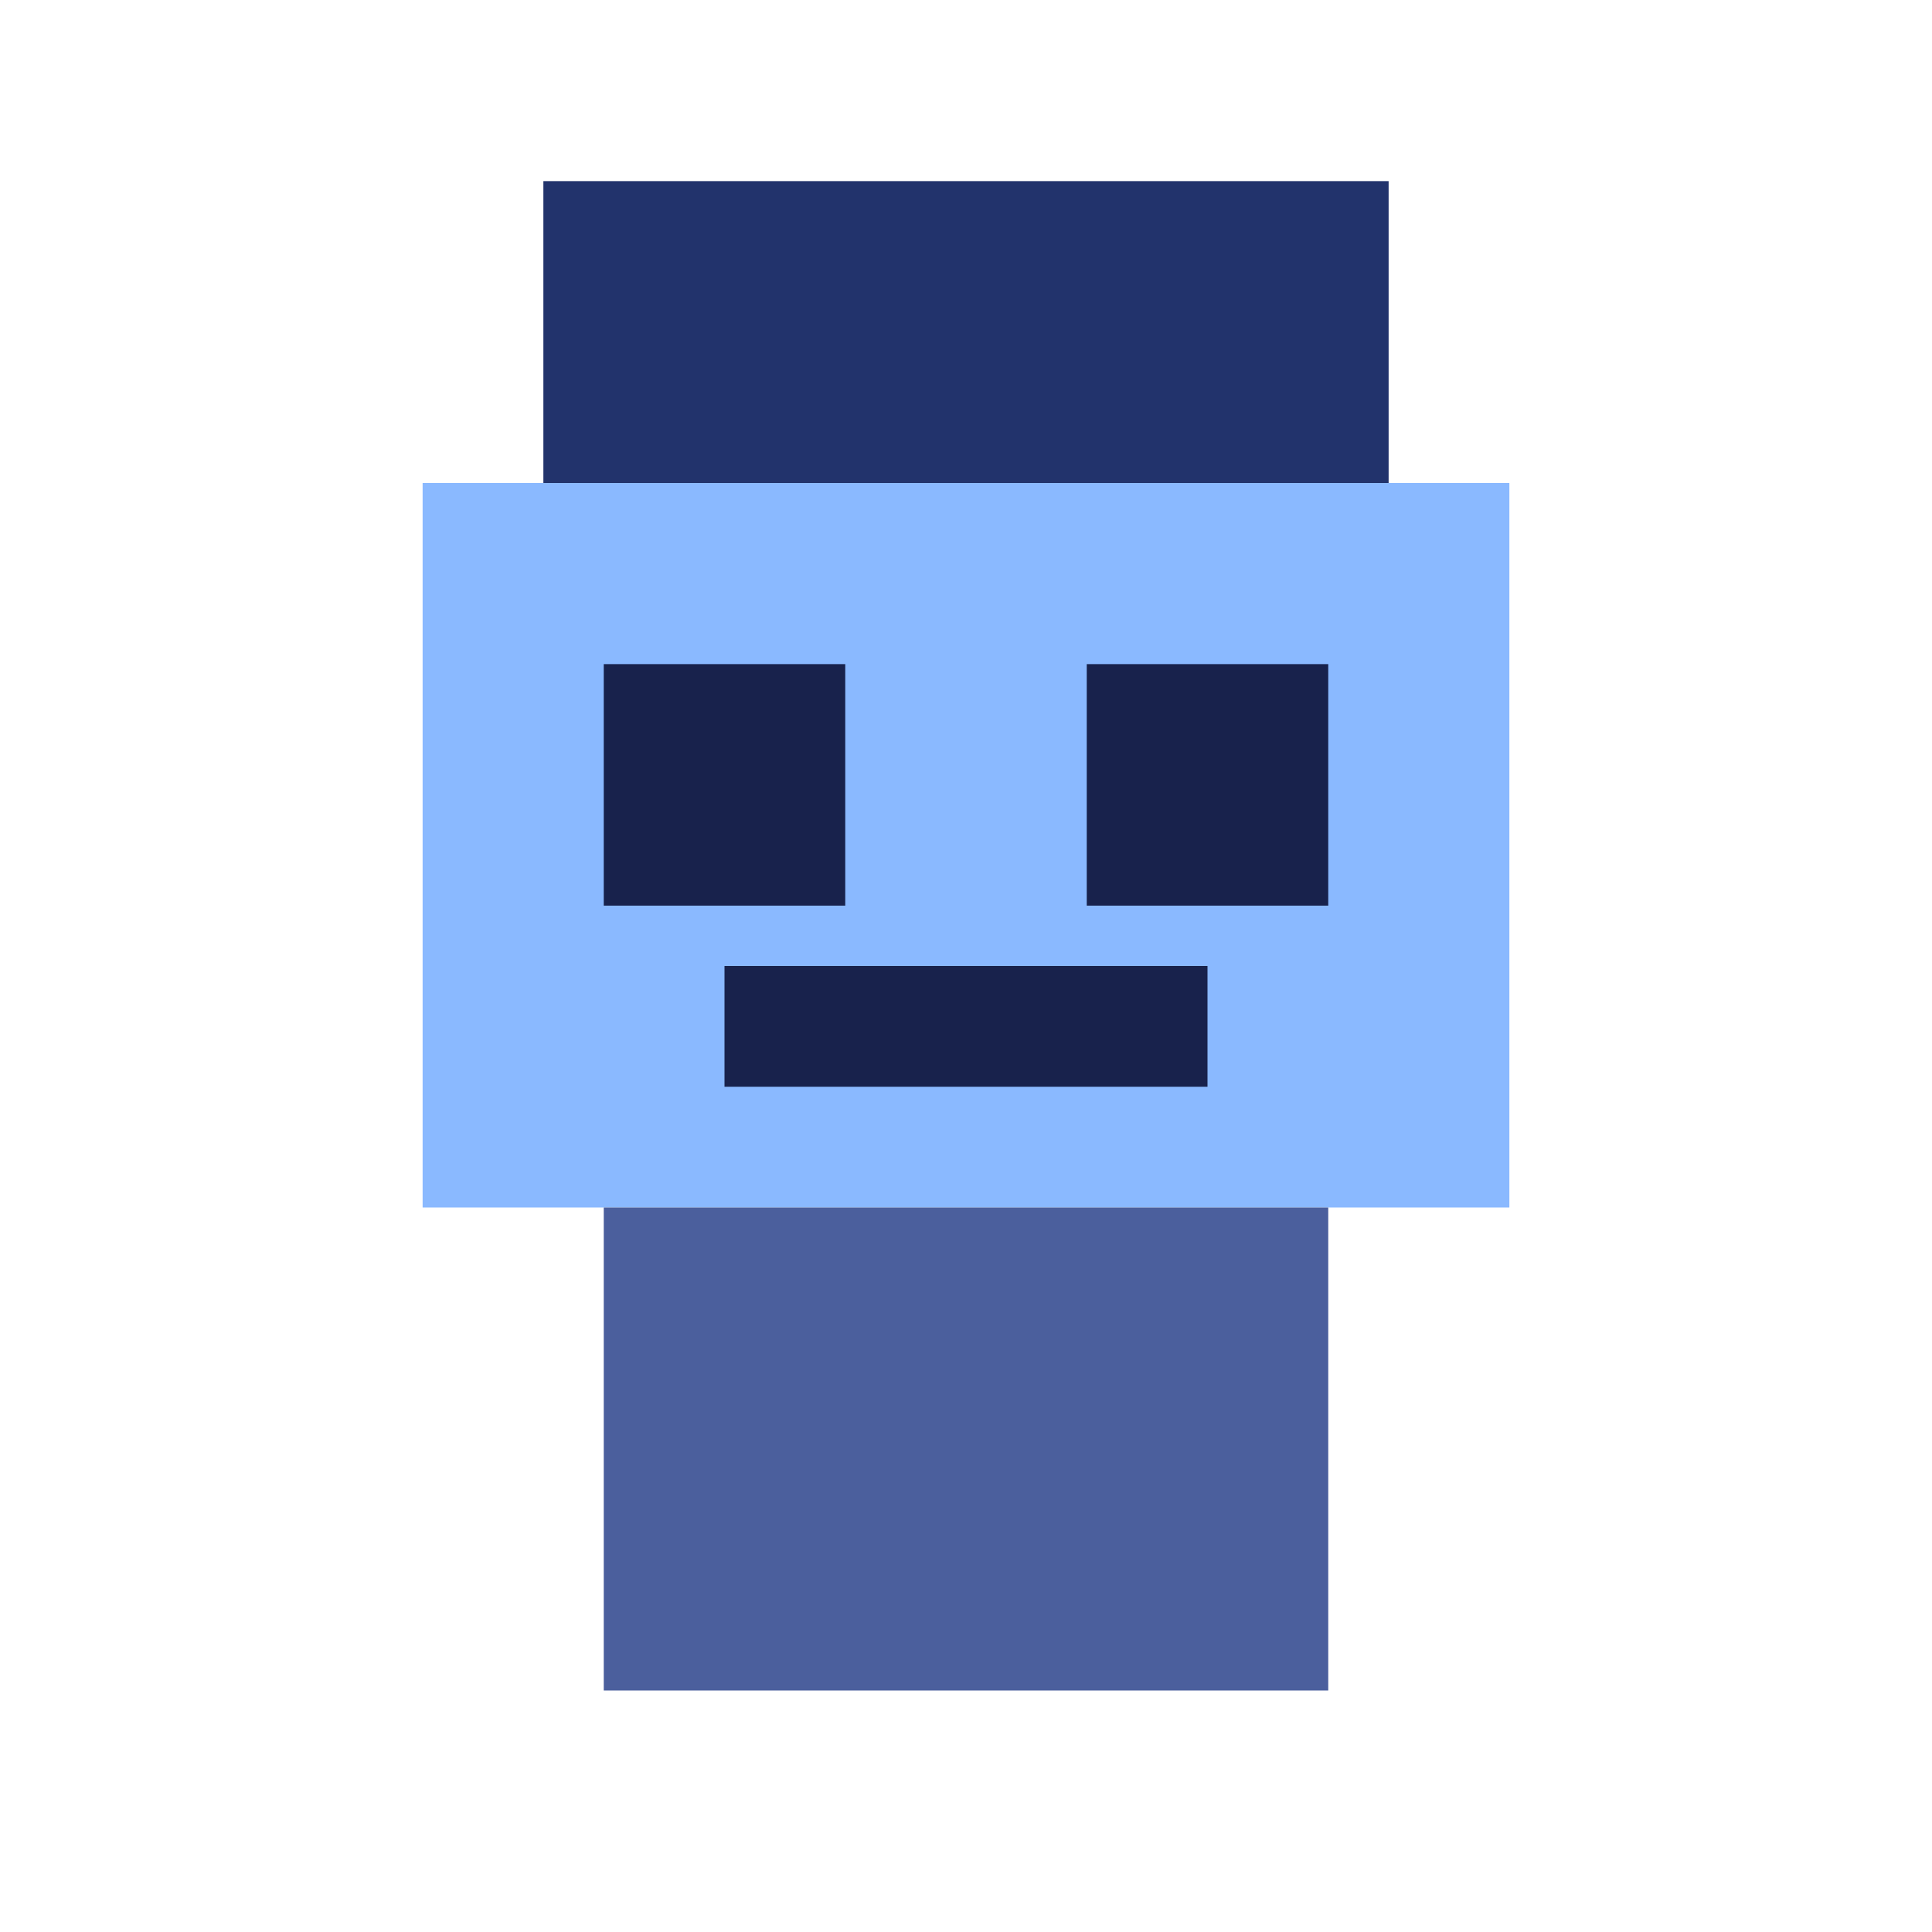
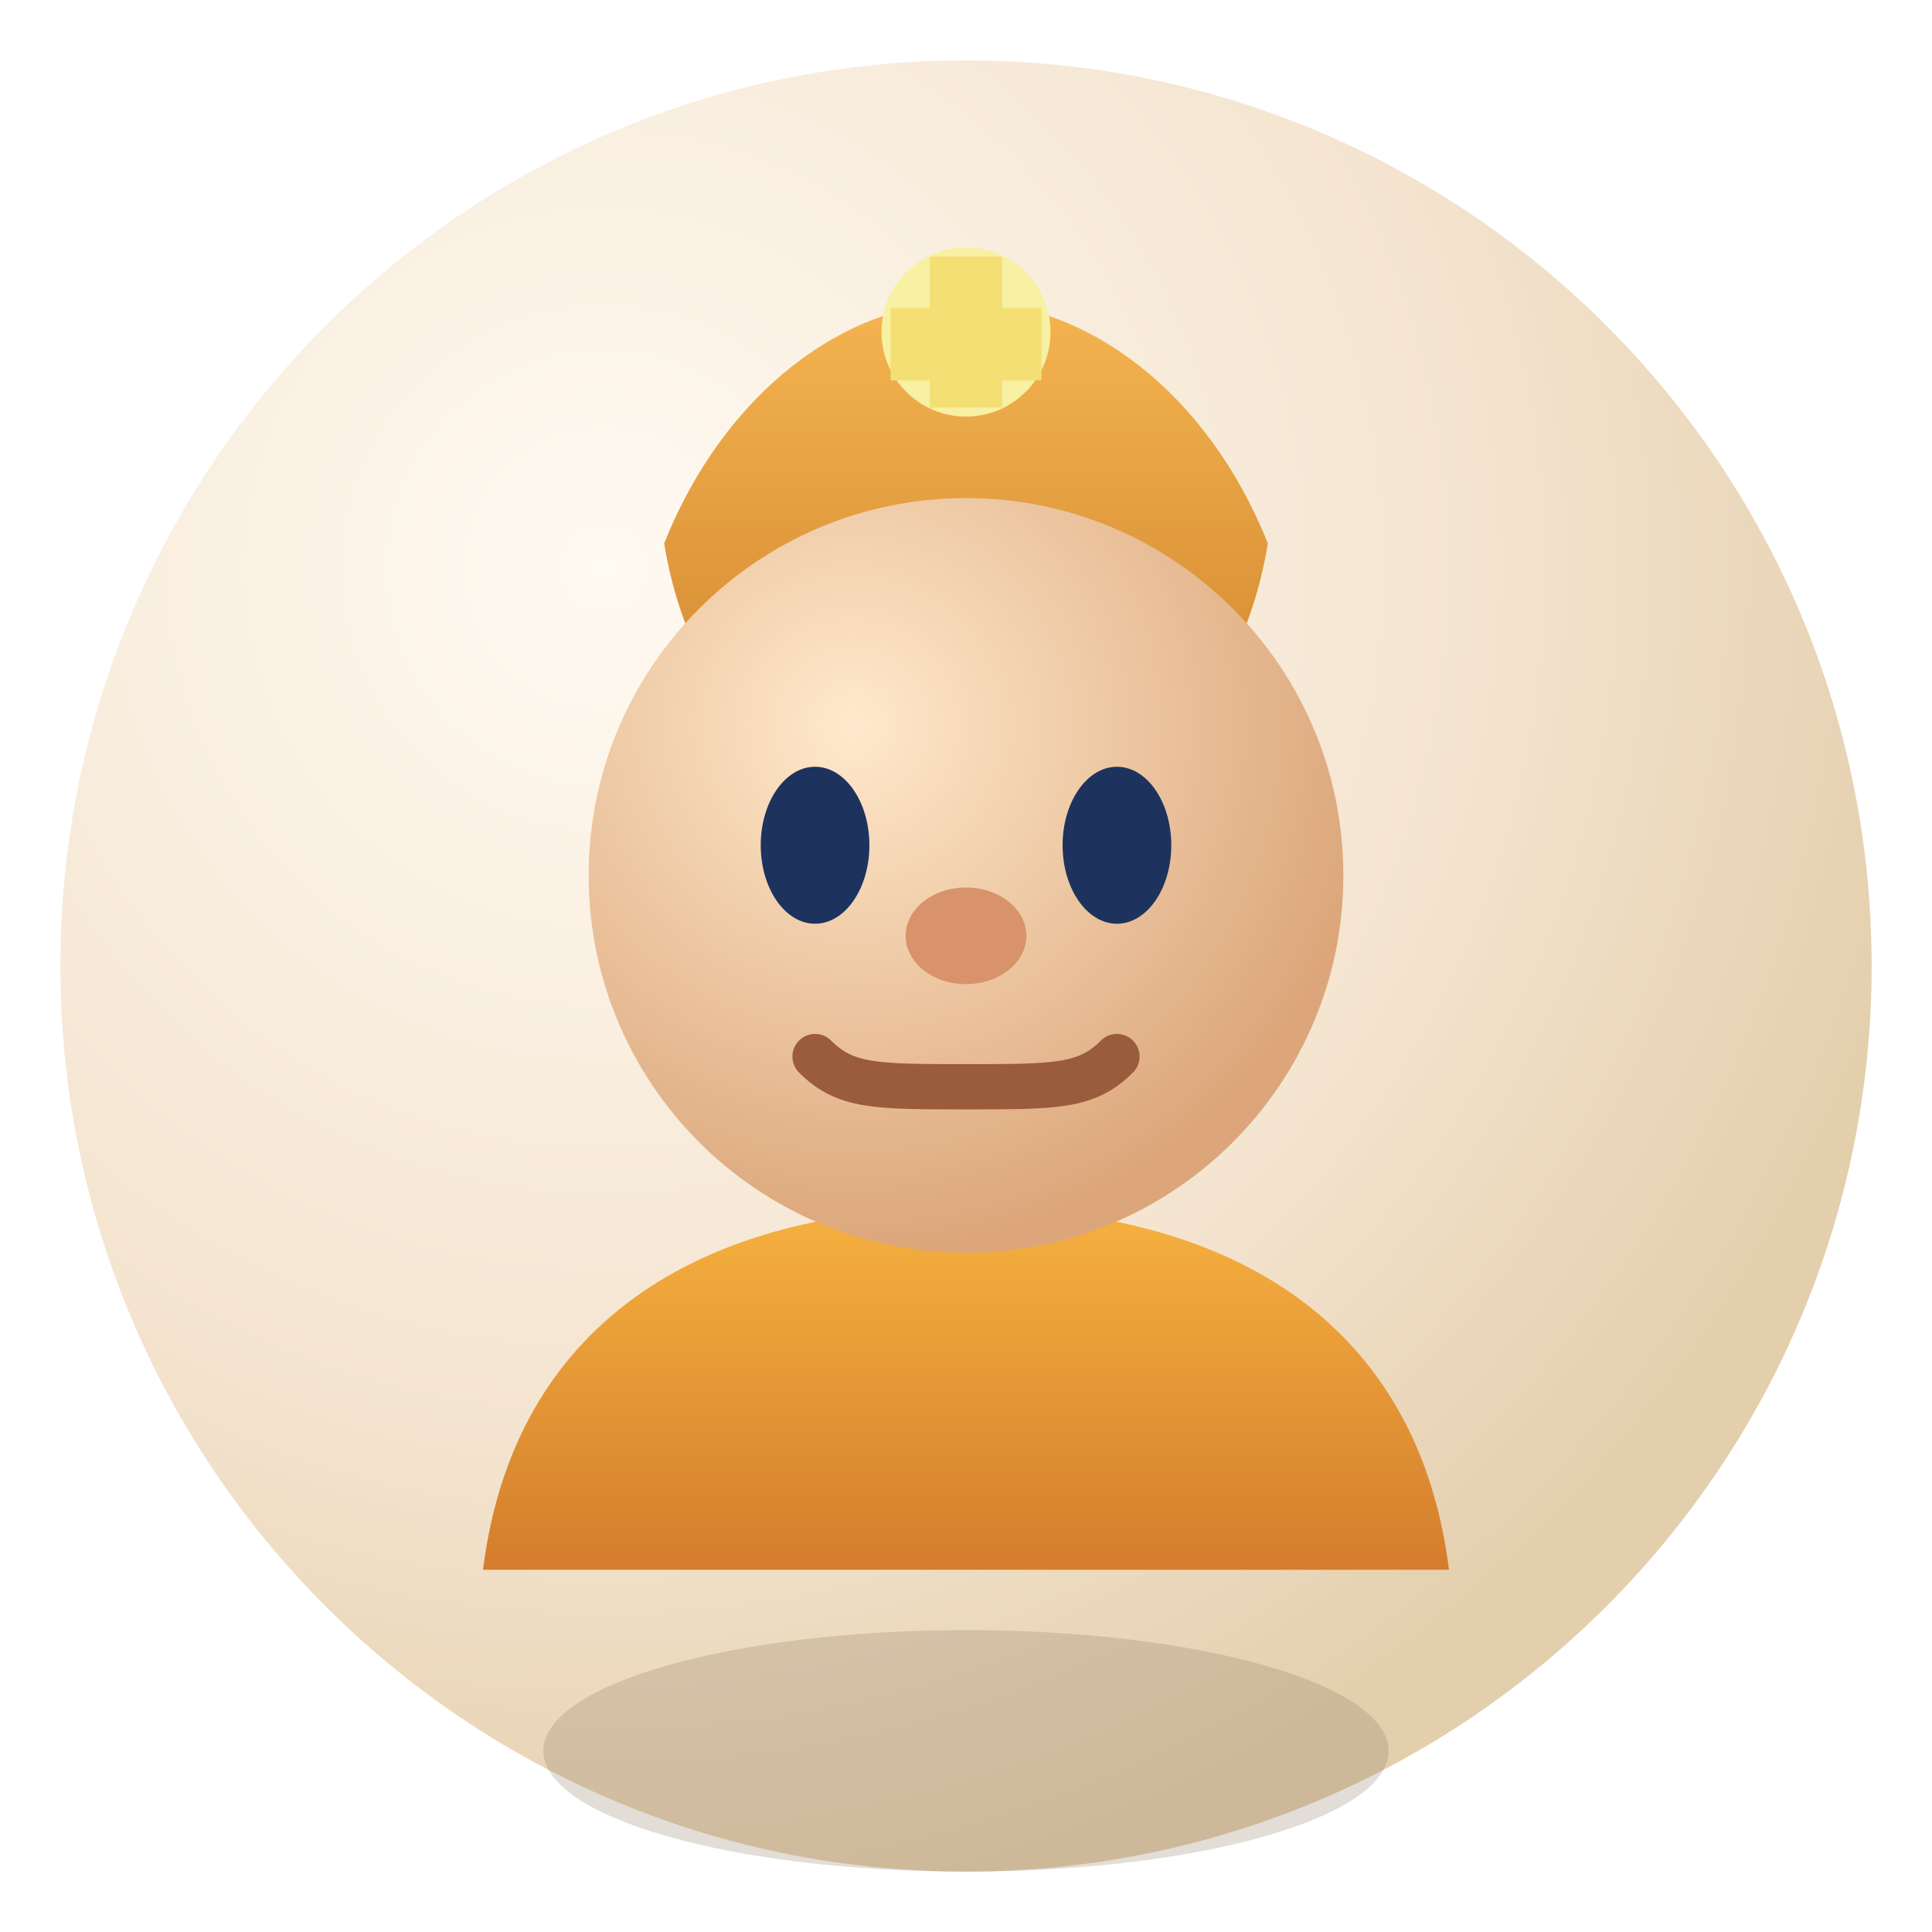
<svg xmlns="http://www.w3.org/2000/svg" width="64" height="64" viewBox="0 0 64 64">
-   <rect x="18" y="6" width="28" height="10" fill="#22336c" />
-   <rect x="14" y="16" width="36" height="24" fill="#8ab9ff" />
-   <rect x="20" y="22" width="8" height="8" fill="#18224c" />
-   <rect x="36" y="22" width="8" height="8" fill="#18224c" />
-   <rect x="24" y="32" width="16" height="4" fill="#18224c" />
-   <rect x="20" y="40" width="24" height="16" fill="#4b5f9d" />
+   <defs>
+     <radialGradient id="bg" cx="30%" cy="28%" r="75%">
+       <stop offset="0%" stop-color="#fffaf2" />
+       <stop offset="65%" stop-color="#f4e4cf" />
+       <stop offset="100%" stop-color="#e4cfad" />
+     </radialGradient>
+     <radialGradient id="skin" cx="35%" cy="30%" r="70%">
+       <stop offset="0%" stop-color="#ffe9cc" />
+       <stop offset="100%" stop-color="#dca67a" />
+     </radialGradient>
+     <linearGradient id="hair" x1="0" y1="0" x2="0" y2="1">
+       <stop offset="0%" stop-color="#f4b450" />
+       <stop offset="100%" stop-color="#cc7f2a" />
+     </linearGradient>
+     <linearGradient id="dress" x1="0" y1="0" x2="0" y2="1">
+       <stop offset="0%" stop-color="#f6b13f" />
+       <stop offset="100%" stop-color="#d47d2d" />
+     </linearGradient>
+   </defs>
+   <circle cx="32" cy="32" r="30" fill="url(#bg)" />
+   <ellipse cx="32" cy="58" rx="14" ry="4" fill="#847056" opacity="0.24" />
+   <path d="M16 52c1-8 7-12 16-12s15 4 16 12" fill="url(#dress)" />
+   <path d="M22 18c2-5 6-8 10-8s8 3 10 8c-1 6-5 9-10 9s-9-3-10-9z" fill="url(#hair)" />
+   <circle cx="32" cy="29" r="12.5" fill="url(#skin)" />
+   <ellipse cx="27" cy="28" rx="1.8" ry="2.6" fill="#1d335e" />
+   <ellipse cx="37" cy="28" rx="1.8" ry="2.6" fill="#1d335e" />
+   <ellipse cx="32" cy="31" rx="2" ry="1.6" fill="#d8936a" />
+   <path d="M27 35c1 1 2 1 5 1s4 0 5-1" fill="none" stroke="#9a5c3c" stroke-width="1.5" stroke-linecap="round" />
+   <circle cx="32" cy="11" r="2.8" fill="#f8f0a2" />
+   <path d="M30.8 8.5h2.4v5h-2.4z" fill="#f3df73" />
+   <path d="M29.5 10.2h5v2.4h-5z" fill="#f3df73" />
</svg>
